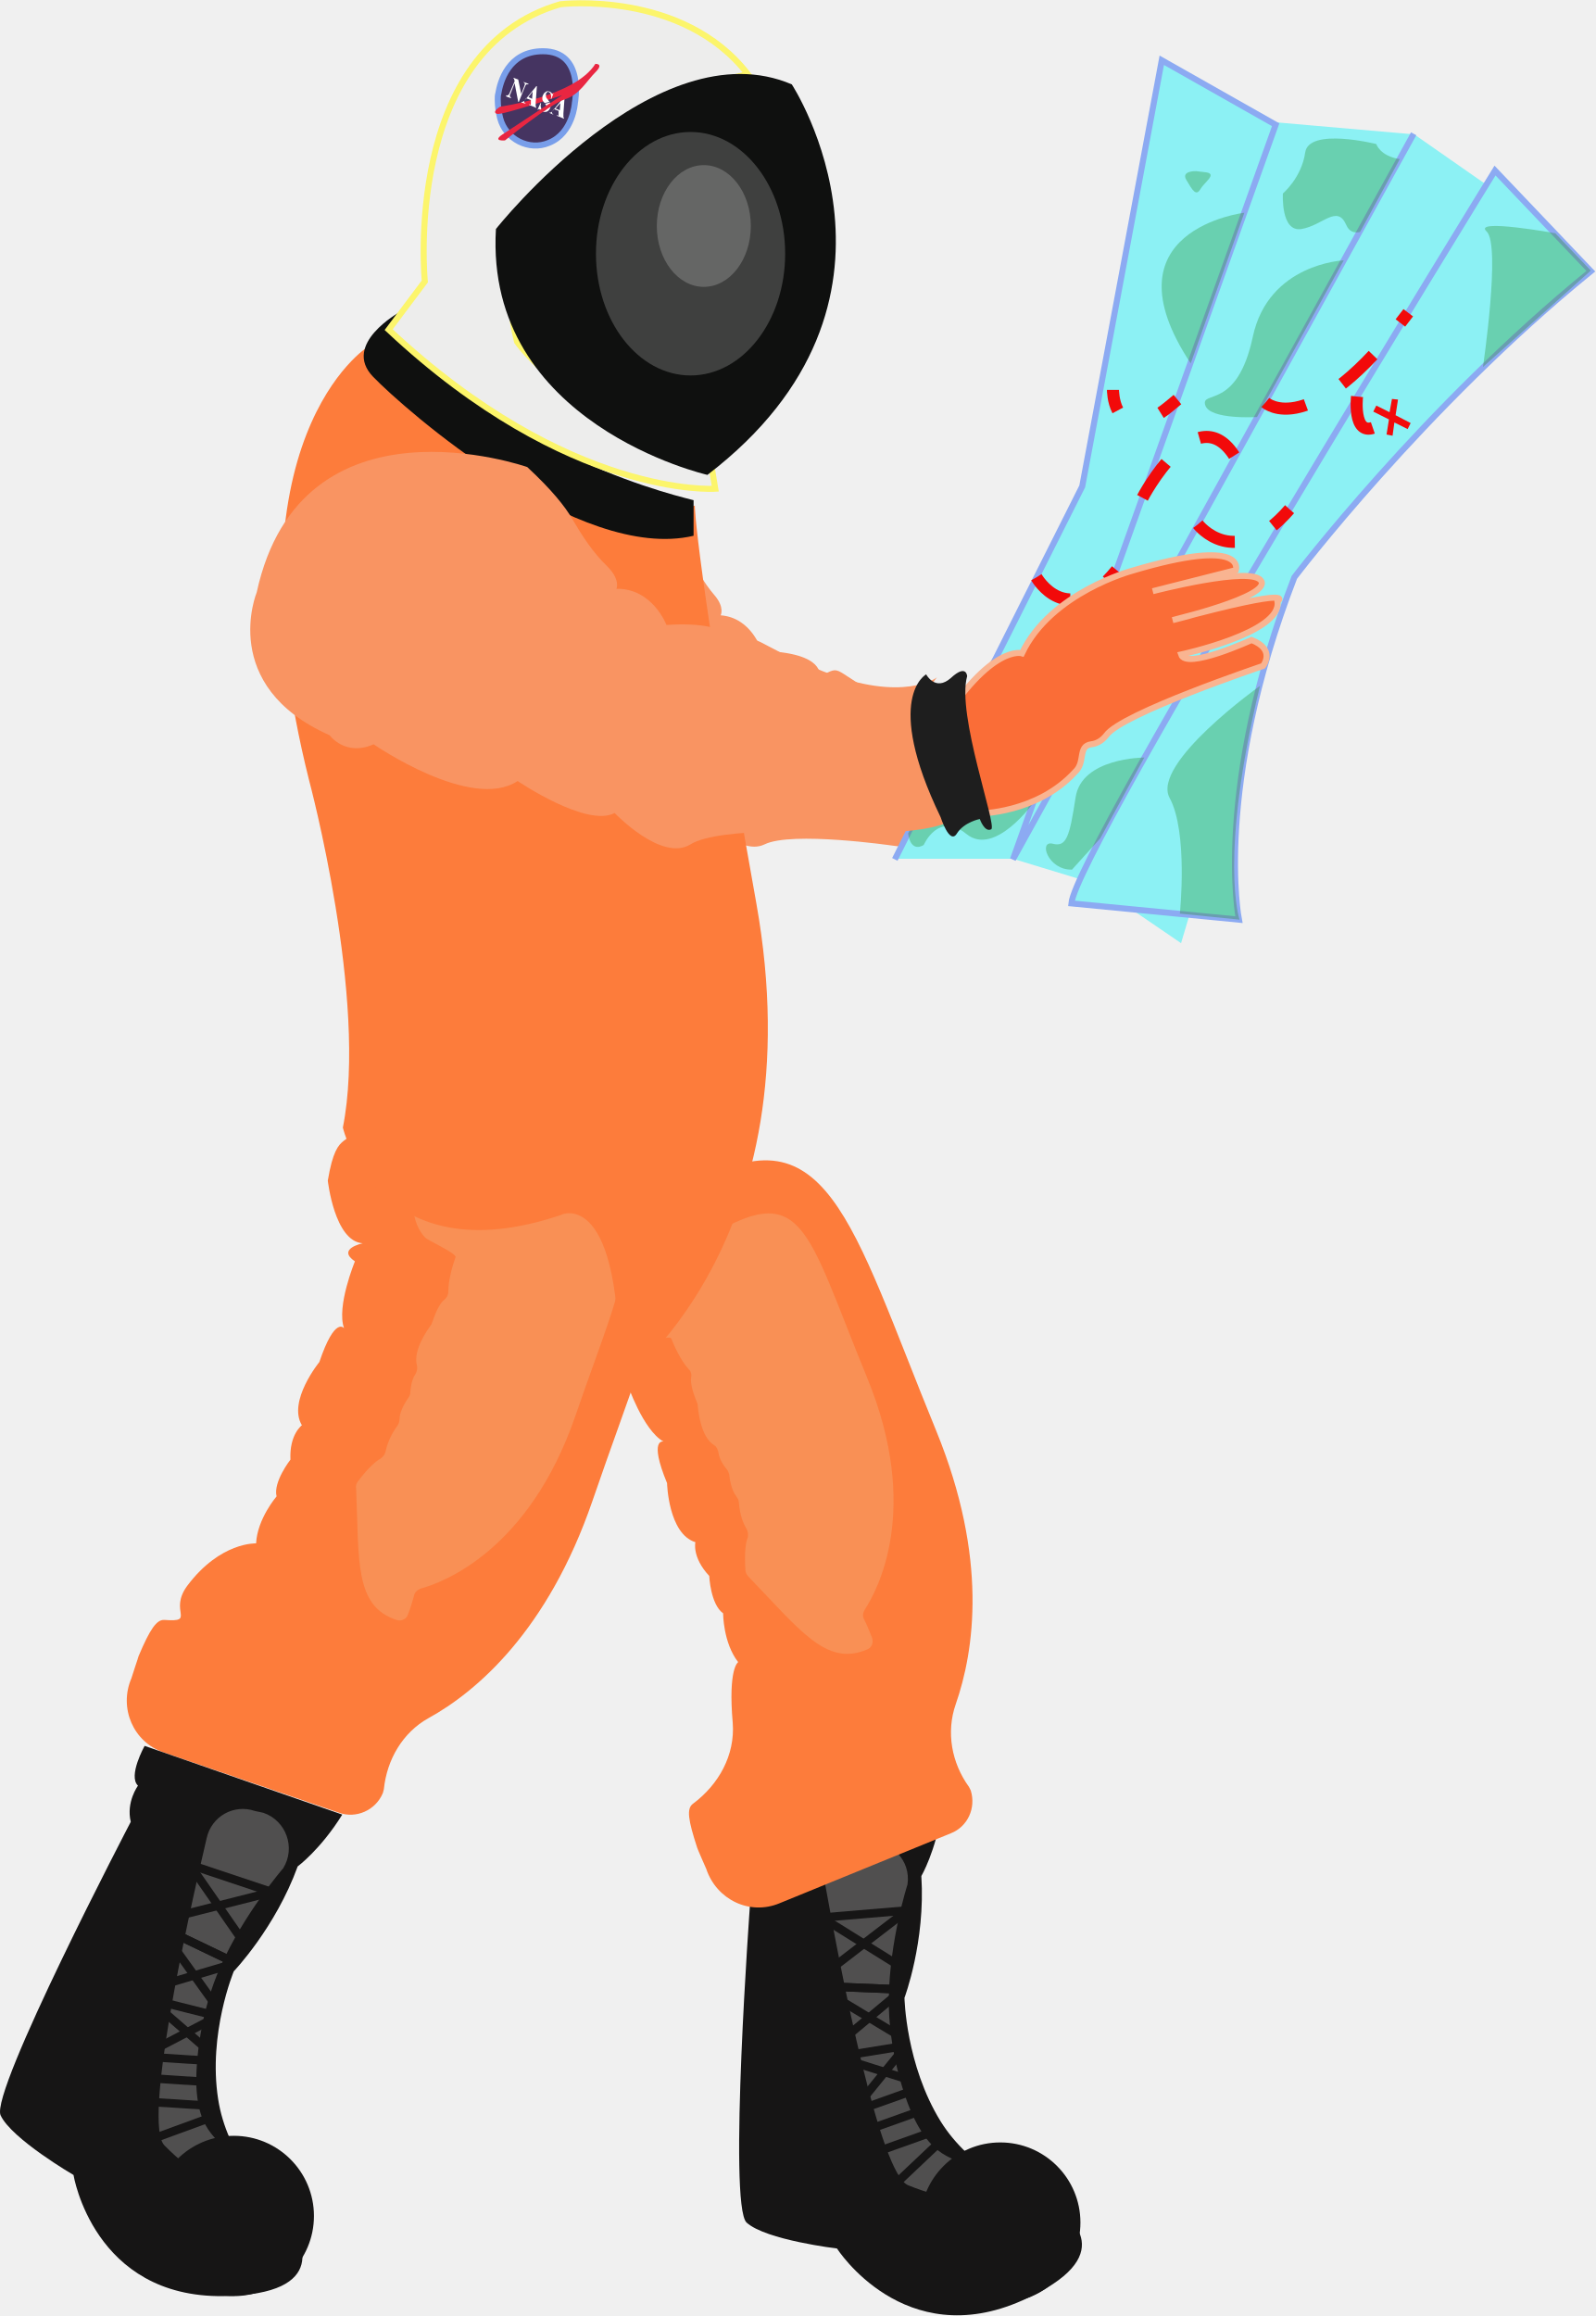
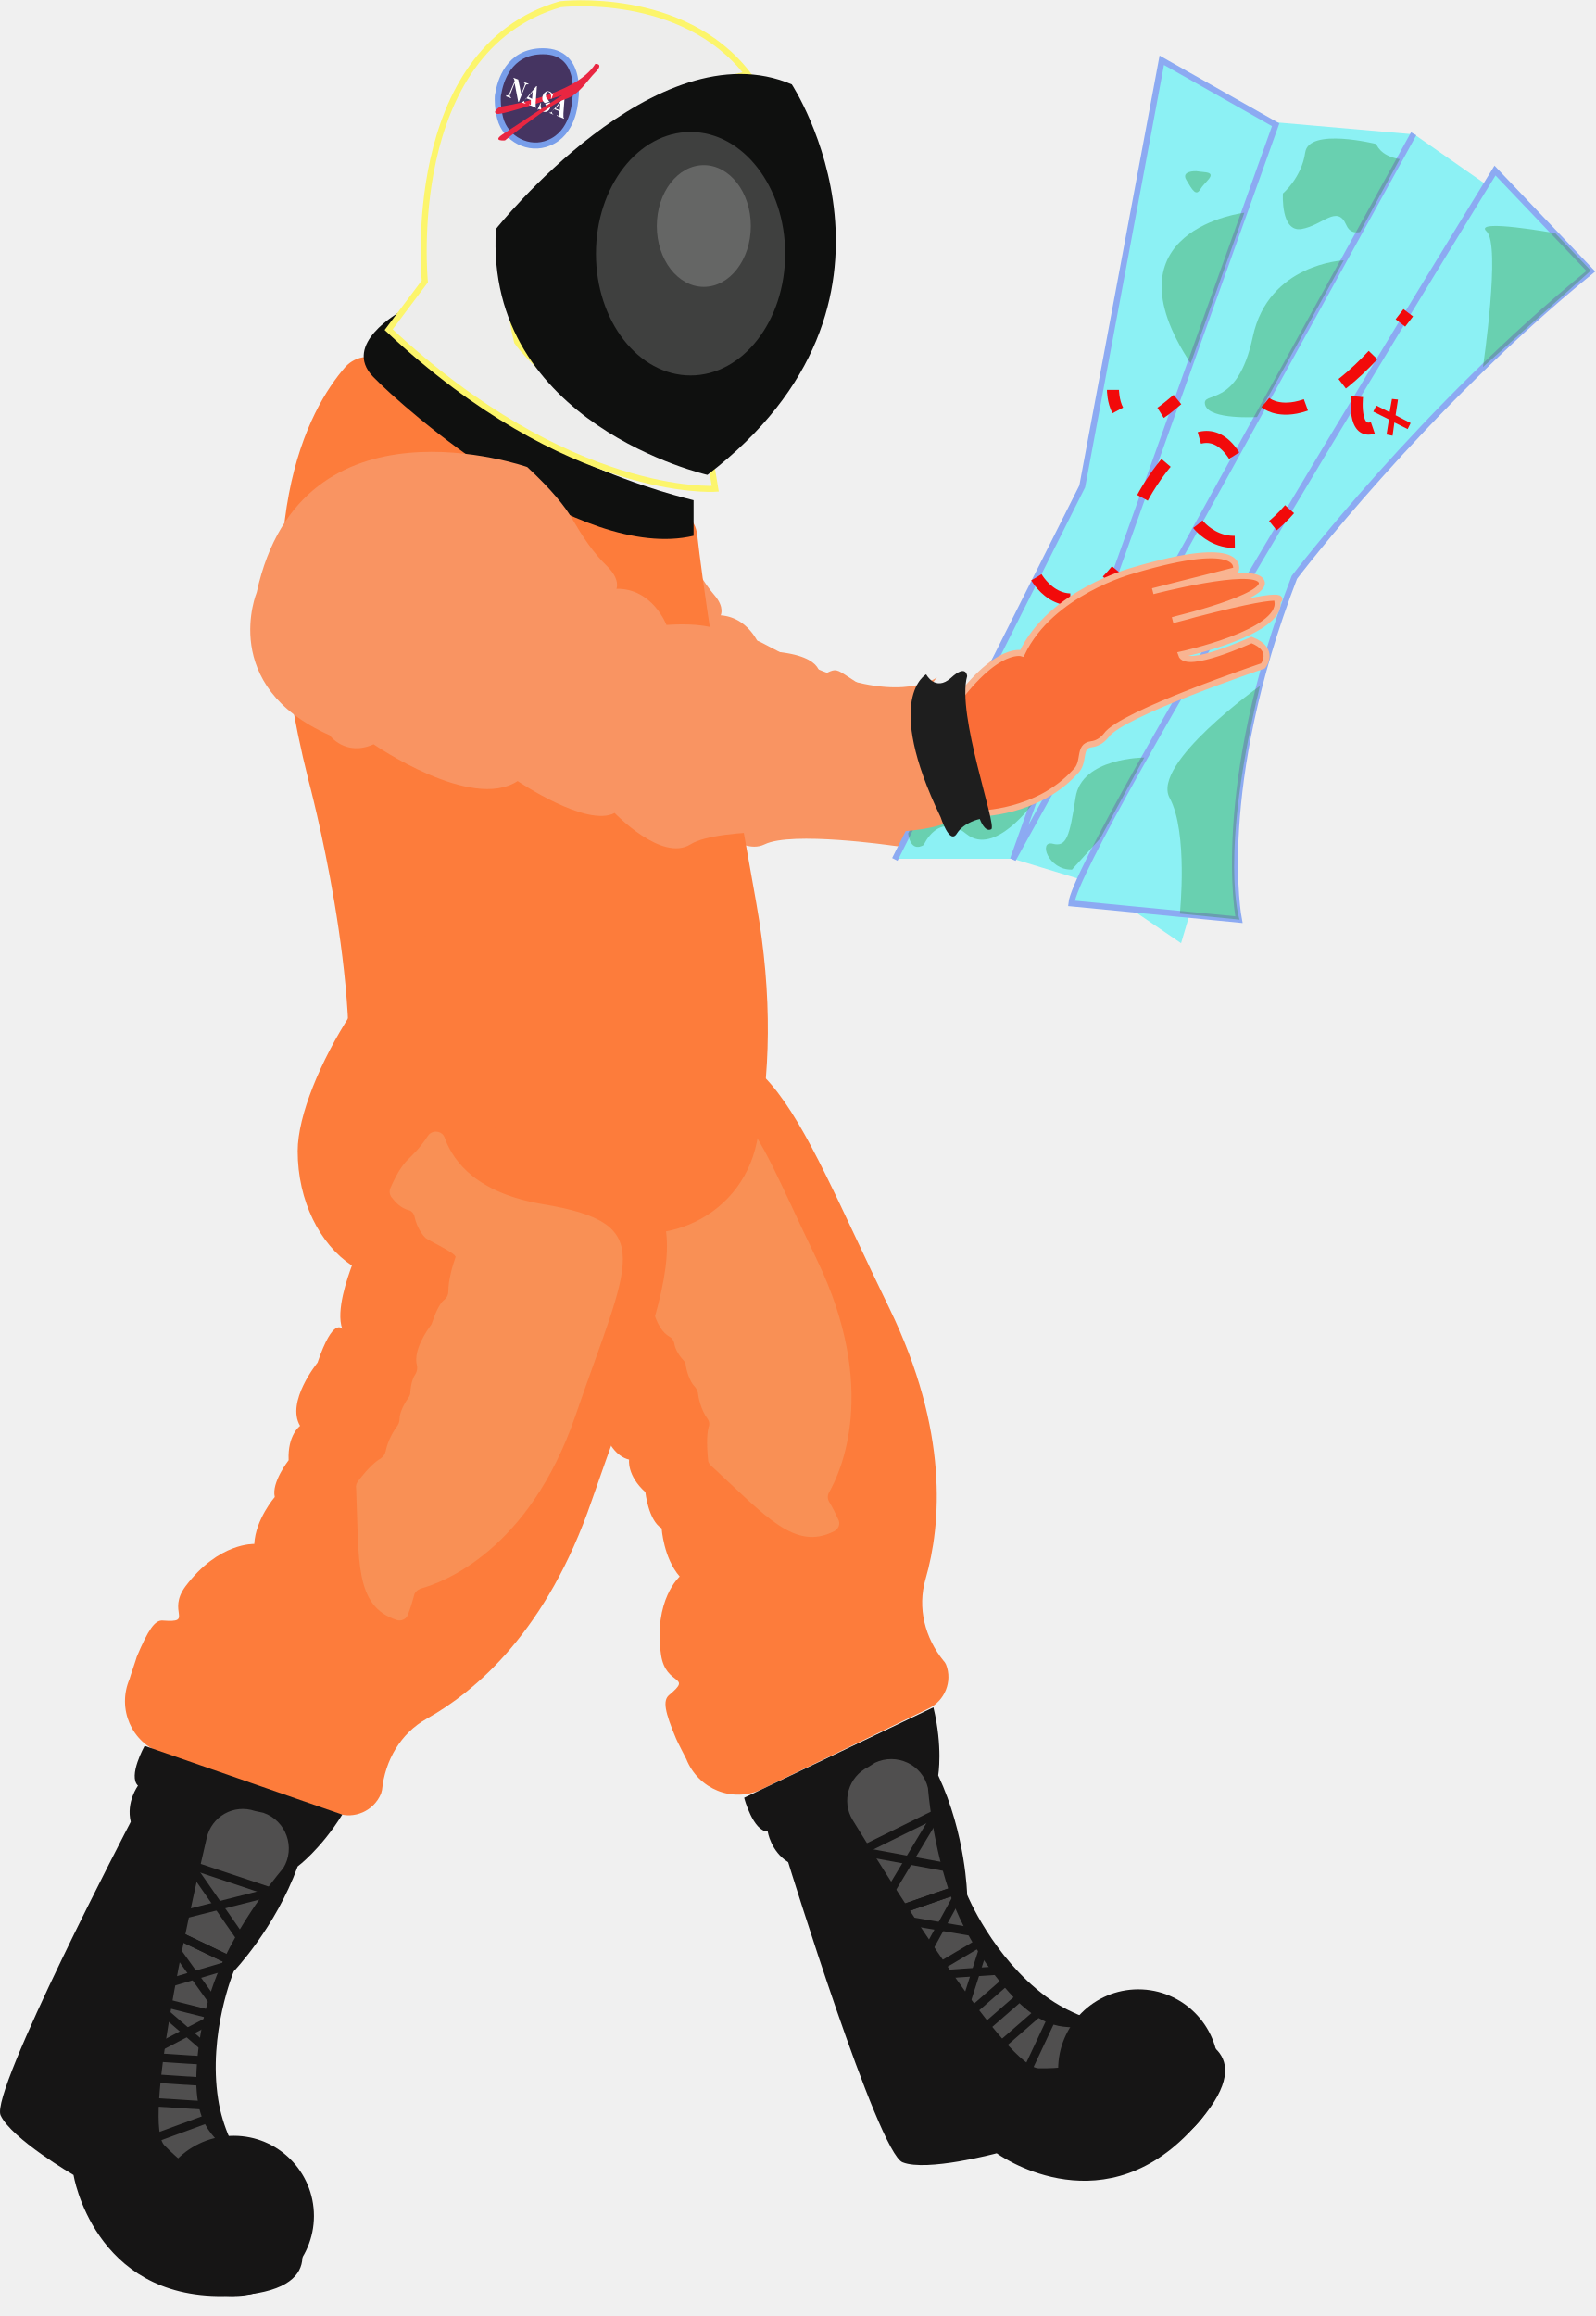
<svg xmlns="http://www.w3.org/2000/svg" version="1.1" id="astronaut" x="0px" y="0px" viewBox="0 0 264.8 384.3" enable-background="new 0 0 264.8 384.3" xml:space="preserve">
+   <g class="-right-arm">
+     <path fill="#FD7C3B" d="M103.9,179.7c-3.9,2.7-7.4,4.5-10.7,5.5c-8.8-8.9-23.7-23.7-29.6-17.9c-6.4,6.4,0.1,34.6,8.4,43   c5.9,5.9,13.5,8.4,19.8,7.1c0.8,1.8,3.4,7.2,6.3,8.5c0,0-2.6-0.4,1,6.9c0,0,0.8,8.3,5.3,9.4c0,0-0.4,2.6,2.7,5.4c0,0,0.5,4.7,2.7,6   c0,0,0.3,4.9,3,8c0,0-4.4,3.9-3.1,13c0.8,5.3,5.4,3.3,1.3,6.7c-1,0.9-0.7,2.7,1.2,7.2c0,0.1,1.7,3.4,1.7,3.4c2,5,7.7,7.3,12.5,5   l27.7-13.4c2.7-1.3,4-4.5,2.9-7.3c-0.1-0.2-0.2-0.4-0.4-0.6c-3.1-3.8-4.4-8.8-3-13.6c2.6-9,3.9-24.5-6-44.9   C131.2,183.4,126.1,164,103.9,179.7z" />
+     <g>
+       <path opacity="0.2" fill="#EAE1BD" d="M138.4,254.1C138.4,254.1,138.5,254.1,138.4,254.1c0.8-0.4,1.1-1.3,0.7-2    c-0.4-0.9-0.9-1.9-1.5-2.9c-0.3-0.5-0.3-1.1,0-1.6c1.9-3.3,8.3-17.1-2-38.5c-11.9-24.6-12.6-32.4-28.7-21    c-8.7,6.2-15.2,5.5-19.3,3.6c-1.2-0.5-2.4,0.5-2.2,1.8c1,5.3-0.5,4.7,1.7,10.5c0.2,0.5,0.7,0.9,1.3,1c1.1,0.2,2.4,0.1,3.5-0.5    c0.5-0.3,1.1-0.2,1.5,0.1c0.9,0.5,2.3,1.2,3.7,1.2c0.6,0,5.5-1.8,5.8-1.3c0.6,1.3,1.8,3.6,3.2,4.9c0.4,0.4,0.6,0.9,0.5,1.4    c-0.1,0.6,0.1,1.8,1.3,4.1c0.1,0.2,0.1,0.3,0.1,0.5c0.1,1,0.8,5.1,3.1,6.4c0.4,0.2,0.7,0.6,0.8,1.1c0.1,0.7,0.5,1.7,1.5,2.8    c0.2,0.2,0.4,0.5,0.4,0.8c0.1,0.8,0.6,2.7,1.5,3.6c0.2,0.2,0.4,0.6,0.5,0.9c0.1,0.9,0.5,2.9,1.6,4.4c0.3,0.4,0.4,0.9,0.2,1.4    c-0.2,0.7-0.4,2.3-0.1,5.4c0,0.4,0.2,0.7,0.5,1C127.1,251.6,131.9,257.4,138.4,254.1z" />
+       <g>
+         <g>
+           <path fill="#161515" d="M127.4,303.9c0,0,0.5,3.3,3.4,5.1c0,0,14.9,48.3,19,49.8c4,1.6,15.6-1.5,15.6-1.5s16.7,12.2,31.8-3.3      c12.5-12.8,2.6-15.9-1.3-16.6c-0.7-0.1-1.4-0.2-2.1-0.2c-2.8,0-12.7-0.4-20.2-5.9c-8.9-6.6-13.1-16.9-13.1-16.9      s-0.2-10-4.8-19.8c0,0,0.8-4.7-0.8-11.3l-31.4,15C123.5,298.4,125,303.9,127.4,303.9z" />
+           <path opacity="0.6" fill="#777676" d="M144.1,293.2c-3.3,1.6-4.5,5.7-2.6,8.8c7.7,12.6,25.8,41.1,30.9,41.2      c6.5,0.1,13.6-1.5,10.1-5.1c-3.5-3.6-6.2,0.8-13.1-5.5c-3.1-2.9-8.5-9.6-11.3-17.1c-3.4-9.1-4.1-18.8-4.1-18.8v0      c-0.9-3.9-5.2-5.9-8.8-4.2L144.1,293.2z" />
+           <circle fill="#161515" cx="188.9" cy="343.4" r="13.3" />
+         </g>
+         <rect x="139.9" y="303.5" transform="matrix(-0.8968 0.4425 -0.4425 -0.8968 416.6285 511.2679)" fill="#161515" width="17.5" height="1.4" />
+         <rect x="142.1" y="307.9" transform="matrix(-0.5155 0.8569 -0.8569 -0.5155 493.0807 338.4526)" fill="#161515" width="17.5" height="1.4" />
+         <rect x="142.1" y="307.9" transform="matrix(-0.9833 -0.1819 0.1819 -0.9833 243.0323 639.5573)" fill="#161515" width="17.5" height="1.4" />
+         <rect x="147.9" y="314.6" transform="matrix(-0.9448 0.3275 -0.3275 -0.9448 402.7467 562.7296)" fill="#161515" width="12.1" height="1.4" />
+         <rect x="147.9" y="314.6" transform="matrix(-0.9448 0.3275 -0.3275 -0.9448 402.7467 562.7296)" fill="#161515" width="12.1" height="1.4" />
+         <rect x="150.1" y="319" transform="matrix(-0.4814 0.8765 -0.8765 -0.4814 511.5382 336.7102)" fill="#161515" width="12.1" height="1.4" />
+         <rect x="150.1" y="319" transform="matrix(-0.9859 -0.1671 0.1671 -0.9859 256.7151 660.955)" fill="#161515" width="12.1" height="1.4" />
+         <rect x="152.6" y="324" transform="matrix(-0.8606 0.5094 -0.5094 -0.8606 460.564 523.3276)" fill="#161515" width="12.1" height="1.4" />
+         <rect x="157.6" y="330.9" transform="matrix(-0.754 0.6569 -0.6569 -0.754 504.8531 474.1807)" fill="#161515" width="12.1" height="1.4" />
+         <rect x="159.7" y="333.8" transform="matrix(-0.754 0.6569 -0.6569 -0.754 510.5387 477.7191)" fill="#161515" width="12.1" height="1.4" />
+         <rect x="163.2" y="336" transform="matrix(-0.754 0.6569 -0.6569 -0.754 518.0225 479.3428)" fill="#161515" width="12.1" height="1.4" />
+         <rect x="166.6" y="338.2" transform="matrix(-0.4252 0.9051 -0.9051 -0.4252 552.8409 326.6925)" fill="#161515" width="12.1" height="1.4" />
+         <rect x="155.4" y="328.1" transform="matrix(-0.3033 0.9529 -0.9529 -0.3033 523.7236 274.6706)" fill="#161515" width="12.1" height="1.4" />
+         <rect x="155.4" y="326.5" transform="matrix(-0.9977 6.802752e-02 -6.802752e-02 -0.9977 344.7972 642.7221)" fill="#161515" width="12.1" height="1.4" />
+       </g>
+     </g>
+   </g>
  <path fill="#FA6D37" stroke="#F9B491" stroke-miterlimit="10" d="M172.2,141.2c0,0,3-0.7,1.9-6.3c-1.1-5.6-4.1-5.5-4.1-5.5  s6.1,2.5,7.8-1.6c1.7-4.1,22.9-16.9,22.9-16.9s1.5-3.1-2.8-3.8c0,0-9.6,7.2-10.9,4.9c0,0,15.6-7.1,13.7-12.1c0,0,3.4-3.5-16.3,6.8  c0,0,15-7.3,13-9.6c-2.1-2.2-17.2,5.5-17.2,5.5l12.7-6.4c0,0,0.6-5.9-16.7,3.9c0,0-12.4,6.5-14.9,17.4c0,0-5.3-0.5-10.8,15  L172.2,141.2z" />
-   <g>
+   <g class="-left-leg">
    <path fill="#F99462" d="M108.2,83.3c0,0-40.3-16.4-49.4,12.7c0,0,1.8,14.9,17.3,23.5c0,0,2,3.4,6.2,1.9c0,0,13.3,11,20.4,7.2   c0,0,9.4,7.8,13.6,5.9c0,0,6.1,7.8,10.6,5.6s21.1,0.2,21.1,0.2s13,1.8,17.1-0.2c0,0-5.1-16.5-0.2-20.9c0,0-5.2,3.3-16.4-2.4   c-11.2-5.7-8.3-6.7-12.5-4.5c0,0,1.2-4-9.6-4.3c0,0-1.6-5.5-6.8-5.9c0,0,0.7-1.3-1-3.3c-1.9-2.2-3.3-4.8-4.5-7.4   C113.2,89.5,111.5,86.9,108.2,83.3z" />
    <path fill="#1E1E1E" d="M163.5,139.5c0,0,1,4.2,2.2,2.6c1.2-1.6,3.5-1.8,3.5-1.8s0.5,2,1.5,1.6c1-0.4-3.5-17.1-1.4-22.5   c0,0,0-1.8-2.4,0c-2.4,1.8-3.5-0.9-3.5-0.9S156.7,121.4,163.5,139.5z" />
  </g>
-   <g>
-     <g>
-       <g>
-         <path fill="#161515" d="M123.2,309.5c0,0-0.8,3.3,1.3,6c0,0-3.7,50.4-0.6,53.3c3.2,2.9,15,4.3,15,4.3s11.1,17.4,30.8,8.6     c16.3-7.3,8.2-13.8,4.9-15.9c-0.6-0.4-1.3-0.7-1.9-0.9c-2.6-1-11.7-5-16.6-12.9c-5.8-9.4-6-20.5-6-20.5s3.5-9.3,2.8-20.2     c0,0,2.4-4.1,3.4-10.8l-34.7,2.5C121.6,303,121,308.7,123.2,309.5z" />
-         <path opacity="0.6" fill="#777676" d="M142.6,305.7c-3.7,0.3-6.3,3.7-5.6,7.3c2.6,14.5,9,47.7,13.7,49.6c6.1,2.5,13.2,3.6,11.3-1     c-2-4.6-6-1.5-10.2-9.9c-1.9-3.8-4.4-12-4.3-20c0.1-9.7,3.1-19,3.1-19v0c0.6-4-2.7-7.4-6.7-7.1L142.6,305.7z" />
-         <circle fill="#161515" cx="166" cy="368.8" r="13.3" />
-       </g>
-       <rect x="134.1" y="316.9" transform="matrix(-0.9965 8.385994e-02 -8.385994e-02 -0.9965 311.9417 622.1451)" fill="#161515" width="17.5" height="1.4" />
-       <rect x="134.6" y="321.8" transform="matrix(-0.7931 0.609 -0.609 -0.7931 453.4099 491.0307)" fill="#161515" width="17.5" height="1.4" />
-       <rect x="134.6" y="321.8" transform="matrix(-0.8487 -0.529 0.529 -0.8487 94.3463 672.0255)" fill="#161515" width="17.5" height="1.4" />
-       <rect x="137.7" y="329.1" transform="matrix(-0.9992 -4.072294e-02 4.072294e-02 -0.9992 274.0646 665.2783)" fill="#161515" width="12.1" height="1.4" />
-       <rect x="137.7" y="329.1" transform="matrix(-0.9992 -4.072294e-02 4.072294e-02 -0.9992 274.0646 665.2783)" fill="#161515" width="12.1" height="1.4" />
-       <rect x="138.2" y="334" transform="matrix(-0.7686 0.6397 -0.6397 -0.7686 469.2011 499.7744)" fill="#161515" width="12.1" height="1.4" />
-       <rect x="138.2" y="334" transform="matrix(-0.8565 -0.5161 0.5161 -0.8565 94.9918 695.8846)" fill="#161515" width="12.1" height="1.4" />
-       <rect x="138.6" y="339.6" transform="matrix(-0.9872 0.1594 -0.1594 -0.9872 341.7674 653.2502)" fill="#161515" width="12.1" height="1.4" />
-       <rect x="140.7" y="347.9" transform="matrix(-0.942 0.3357 -0.3357 -0.942 402.0874 627.6889)" fill="#161515" width="12.1" height="1.4" />
-       <rect x="141.7" y="351.3" transform="matrix(-0.942 0.3357 -0.3357 -0.942 405.1685 634.0262)" fill="#161515" width="12.1" height="1.4" />
-       <rect x="144.1" y="354.6" transform="matrix(-0.942 0.3357 -0.3357 -0.942 410.9239 639.666)" fill="#161515" width="12.1" height="1.4" />
-       <rect x="146.5" y="358" transform="matrix(-0.7267 0.6869 -0.6869 -0.7267 509.8142 514.5251)" fill="#161515" width="12.1" height="1.4" />
-       <rect x="139.7" y="344.5" transform="matrix(-0.6308 0.776 -0.776 -0.6308 505.6047 449.7329)" fill="#161515" width="12.1" height="1.4" />
-       <rect x="140.3" y="343" transform="matrix(-0.9535 -0.3016 0.3016 -0.9535 182.3049 715.5524)" fill="#161515" width="12.1" height="1.4" />
-     </g>
-     <path fill="#FD7C3B" d="M155.4,237.5c-14.3-34.9-18.2-54.5-41.3-40.3c-23.1,14.2-33.6-2.8-33.6-2.8s0.8,13.7,3.8,19.9   c2.9,6.3-2,3.8,3.1,12.1c0,0,5.6,3.2,9.3,0.4c0,0,3.7,3.4,7.4,2.8c0,0,2.6,7.7,6,9.6c0,0-2.5-0.6,0.6,6.9c0,0,0.2,8.4,4.7,9.8   c0,0-0.6,2.5,2.3,5.6c0,0,0.2,4.7,2.3,6.2c0,0,0,4.9,2.5,8.1c0,0-1.7,1-0.9,10.1c0.4,5.3-2.3,10.2-6.6,13.4   c-1.1,0.8-0.8,2.7,0.7,7.3c0,0.1,1.5,3.5,1.5,3.5c1.7,5.1,7.2,7.8,12.2,5.7l28.4-11.6c2.8-1.1,4.2-4.2,3.3-7.1   c-0.1-0.2-0.2-0.4-0.3-0.6c-2.9-4-3.8-9.1-2.2-13.7C161.7,273.9,164,258.6,155.4,237.5z" />
-   </g>
-   <path opacity="0.2" fill="#EAE1BD" d="M143.9,273.7C143.9,273.7,143.9,273.7,143.9,273.7c0.8-0.3,1.1-1.2,0.8-2c-0.4-1-0.8-2-1.3-3  c-0.3-0.5-0.2-1.1,0.1-1.6c2.1-3.2,9.4-16.6,0.4-38.5c-10.4-25.3-10.5-33.2-27.3-22.8c-9.1,5.6-15.5,4.5-19.5,2.4  c-1.1-0.6-2.5,0.3-2.3,1.6c0.7,5.4-0.8,4.7,1,10.6c0.2,0.6,0.6,1,1.2,1.1c1.1,0.2,2.4,0.3,3.5-0.2c0.5-0.2,1.1-0.1,1.5,0.2  c0.8,0.6,2.2,1.4,3.6,1.5c0.6,0,5.6-1.5,5.8-0.9c0.5,1.3,1.6,3.7,2.9,5.1c0.4,0.4,0.5,0.9,0.4,1.4c-0.1,0.6,0,1.8,1,4.2  c0.1,0.2,0.1,0.3,0.1,0.5c0.1,1,0.5,5.1,2.7,6.5c0.4,0.2,0.6,0.7,0.7,1.1c0.1,0.7,0.4,1.7,1.4,2.9c0.2,0.2,0.3,0.5,0.4,0.8  c0.1,0.9,0.4,2.7,1.2,3.7c0.2,0.3,0.4,0.6,0.4,0.9c0.1,1,0.3,2.9,1.3,4.5c0.2,0.4,0.3,0.9,0.2,1.4c-0.3,0.7-0.6,2.2-0.4,5.4  c0,0.4,0.2,0.7,0.4,1C132.8,270.5,137.1,276.6,143.9,273.7z" />
-   <g>
-     <path fill="#FD7C3B" d="M98.3,249.1c12.2-35.6,22.2-53-4.6-57.5c-26.8-4.5-23.4-24.3-23.4-24.3s-8.4,10.8-10.3,17.5   c-1.9,6.7-4,1.5-5.6,11.1c0,0,1.1,10.1,5.8,10.4c0,0-4.4,0.9-1.3,3c0,0-3.1,7.5-1.8,11.1c0,0-1.5-2.1-4.1,5.6c0,0-5.3,6.5-2.9,10.5   c0,0-2.1,1.5-1.9,5.7c0,0-2.9,3.7-2.3,6.1c0,0-3.2,3.7-3.4,7.8c0,0-5.9-0.3-11.4,7c-3.2,4.3,1.5,6.1-3.8,5.7   c-1.3-0.1-2.4,1.5-4.3,6c0,0.1-1.2,3.6-1.2,3.7c-2.1,4.9,0.3,10.6,5.4,12.3l29.1,10c2.8,1,6-0.4,7.2-3.2c0.1-0.2,0.1-0.4,0.2-0.7   c0.5-4.9,3.1-9.4,7.4-11.8C79.1,280.7,90.9,270.6,98.3,249.1z" />
-     <path opacity="0.2" fill="#EAE1BD" d="M65.8,268.8C65.8,268.8,65.8,268.8,65.8,268.8c0.8,0.3,1.7-0.2,1.9-0.9c0.4-1,0.7-2,1-3.1   c0.1-0.6,0.6-1,1.1-1.2c3.7-1,18-6.3,25.7-28.7c8.9-25.9,13.9-31.9-5.5-35.1c-10.6-1.8-14.7-6.8-16.2-11c-0.4-1.2-2.1-1.4-2.8-0.3   c-3,4.5-3.7,3-6.2,8.6c-0.2,0.5-0.2,1.1,0.2,1.6c0.7,0.9,1.6,1.8,2.8,2.1c0.5,0.1,0.9,0.6,1,1.1c0.2,1,0.8,2.5,1.8,3.5   c0.4,0.4,5.2,2.6,5,3.2c-0.5,1.4-1.2,3.8-1.2,5.7c0,0.5-0.2,1-0.7,1.4c-0.5,0.4-1.2,1.4-2,3.8c-0.1,0.2-0.1,0.3-0.2,0.4   c-0.6,0.8-3,4.2-2.3,6.7c0.1,0.4,0,0.9-0.2,1.3c-0.4,0.6-0.8,1.5-0.9,3.1c0,0.3-0.1,0.6-0.3,0.9c-0.5,0.7-1.5,2.3-1.5,3.6   c0,0.3-0.1,0.7-0.3,1c-0.6,0.8-1.6,2.4-2,4.3c-0.1,0.5-0.4,0.9-0.8,1.2c-0.7,0.4-1.9,1.3-3.8,3.8c-0.2,0.3-0.4,0.7-0.3,1.1   C59.6,259,58.8,266.5,65.8,268.8z" />
-     <g>
-       <g>
-         <path fill="#161515" d="M22.9,296.3c0,0-2,2.7-1.2,6c0,0-23.4,44.8-21.6,48.7c1.8,3.9,12.1,9.9,12.1,9.9s3.3,20.4,24.9,20.1     c17.9-0.3,13-9.5,10.7-12.7c-0.4-0.6-0.9-1.1-1.4-1.6c-2-2-8.8-9.2-10.2-18.4c-1.7-10.9,2.6-21.2,2.6-21.2s6.9-7.2,10.6-17.4     c0,0,3.8-2.8,7.4-8.6L24,289.7C24,289.7,21.2,294.7,22.9,296.3z" />
-         <path opacity="0.6" fill="#777676" d="M42.3,300.5c-3.5-1.2-7.2,0.9-8,4.5c-3.4,14.4-10.6,47.4-7,51c4.6,4.7,10.7,8.6,10.7,3.5     c0-5-4.9-3.8-5.4-13.1c-0.2-4.2,0.7-12.8,4-20.1c3.9-8.8,10.4-16.3,10.4-16.3h0c2.1-3.4,0.5-7.9-3.3-9.2L42.3,300.5z" />
-         <circle fill="#161515" cx="38.8" cy="367.7" r="13.3" />
-       </g>
-       <rect x="29" y="310.9" transform="matrix(-0.9484 -0.3171 0.3171 -0.9484 -25.1576 619.0255)" fill="#161515" width="17.5" height="1.4" />
-       <rect x="27.5" y="315.5" transform="matrix(-0.9694 0.2457 -0.2457 -0.9694 149.0513 613.8359)" fill="#161515" width="17.5" height="1.4" />
-       <rect x="27.5" y="315.5" transform="matrix(-0.5702 -0.8215 0.8215 -0.5702 -202.8612 526.3033)" fill="#161515" width="17.5" height="1.4" />
-       <rect x="27.7" y="322.4" transform="matrix(-0.9016 -0.4326 0.4326 -0.9016 -75.5351 629.1058)" fill="#161515" width="12.1" height="1.4" />
-       <rect x="27.7" y="322.4" transform="matrix(-0.9016 -0.4326 0.4326 -0.9016 -75.5351 629.1058)" fill="#161515" width="12.1" height="1.4" />
-       <rect x="26.2" y="327.1" transform="matrix(-0.959 0.2835 -0.2835 -0.959 156.0824 633.009)" fill="#161515" width="12.1" height="1.4" />
-       <rect x="26.2" y="327.1" transform="matrix(-0.5826 -0.8128 0.8128 -0.5826 -215.4191 544.9638)" fill="#161515" width="12.1" height="1.4" />
-       <rect x="24.4" y="332.4" transform="matrix(-0.9698 -0.2441 0.2441 -0.9698 -21.3243 663.5973)" fill="#161515" width="12.1" height="1.4" />
-       <rect x="23.1" y="340.8" transform="matrix(-0.9979 -6.424901e-02 6.424901e-02 -0.9979 36.2269 684.2549)" fill="#161515" width="12.1" height="1.4" />
-       <rect x="22.6" y="344.4" transform="matrix(-0.9979 -6.424901e-02 6.424901e-02 -0.9979 35.1064 691.3138)" fill="#161515" width="12.1" height="1.4" />
-       <rect x="23.5" y="348.4" transform="matrix(-0.9979 -6.424901e-02 6.424901e-02 -0.9979 36.6148 699.3468)" fill="#161515" width="12.1" height="1.4" />
-       <rect x="24.4" y="352.4" transform="matrix(-0.9392 0.3435 -0.3435 -0.9392 180.2877 674.2215)" fill="#161515" width="12.1" height="1.4" />
-       <rect x="23.5" y="337.3" transform="matrix(-0.8862 0.4632 -0.4632 -0.8862 212.3363 623.8468)" fill="#161515" width="12.1" height="1.4" />
-       <rect x="24.6" y="336.2" transform="matrix(-0.7564 -0.6541 0.6541 -0.7564 -166.4739 611.7879)" fill="#161515" width="12.1" height="1.4" />
-     </g>
-   </g>
-   <g>
+   <g class="-right-leg">
    <g>
      <path fill="#8CF1F4" d="M210.6,107.6c1.1-3.8,2.5-7.8,4.3-11.8c17.7-25,49.2-50.8,49.2-50.8l-15.9-16.6l-1.6,2.2l-11.9-8.3l0,0    l0,0l0,0l0,0l-22.9-2c0,0,0,0.2,0,0.5L192.8,10l-13.3,70.7l-31,61.8l19.6,0l11.5,3.5l-1.7,3.9l9.9,1l8.2,5.6l1.4-4.7l8.3,0.8    C205.7,152.6,202.1,137.7,210.6,107.6z" />
      <path fill="none" stroke="#8CAAF2" stroke-miterlimit="10" d="M248.1,28.3c0,0-69.5,112.7-70.3,121.6l27.8,2.7    c0,0-4.3-21.8,9.2-56.8c0,0,21.4-28.2,49.2-50.8L248.1,28.3z" />
      <polyline fill="none" stroke="#8CAAF2" stroke-miterlimit="10" points="148.5,142.6 179.6,80.7 192.8,10 211.7,20.7 168.1,142.6     234.6,22.2   " />
    </g>
    <g>
      <g>
        <path fill="none" stroke="#F20A0A" stroke-width="2" stroke-miterlimit="10" d="M184.7,64.7c0,0,0,1.9,0.8,3.4" />
        <path fill="none" stroke="#F20A0A" stroke-width="2" stroke-miterlimit="10" d="M192.6,68.5c0.8-0.5,1.7-1.3,2.8-2.2" />
      </g>
    </g>
    <path fill="none" stroke="#F20A0A" stroke-width="2" stroke-miterlimit="10" stroke-dasharray="7" d="M189.6,82.6   c0,0,9-17.2,15.4-6.7" />
    <path fill="none" stroke="#F20A0A" stroke-width="2" stroke-miterlimit="10" stroke-dasharray="7" d="M210,66.8   c0,0,7.4,6.8,23.7-14.9" />
    <path fill="none" stroke="#F20A0A" stroke-width="2" stroke-miterlimit="10" stroke-dasharray="7" d="M225.2,65.8   c0,0-0.9,8,4.1,4.4" />
    <polygon fill="#F20A0A" points="234.1,70.2 231.6,68.9 232,66.3 231,66.2 230.6,68.4 228.4,67.3 227.9,68.3 230.5,69.6 230.1,72.1    231.1,72.3 231.4,70.1 233.6,71.2  " />
    <path fill="none" stroke="#F20A0A" stroke-width="2" stroke-miterlimit="10" stroke-dasharray="7" d="M172,95.8c0,0,5.1,9,13.3-1.2   " />
    <path fill="none" stroke="#F20A0A" stroke-width="2" stroke-miterlimit="10" stroke-dasharray="7" d="M198.8,87c0,0,6.1,8,15.2-2.5   " />
    <path opacity="0.3" fill="#198410" d="M206.5,35.3c0,0-23.6,2.8-8.9,25L206.5,35.3z" />
    <path opacity="0.3" fill="#198410" d="M164.4,110.9c0,0,8.8,6.9,14.3,2.1l-7.2,20.2c0,0-6.4,9-11.1,5.2c-4.7-3.8-7.1,1.8-7.1,1.8   s-2.1,1.5-2.6-1.9L164.4,110.9z" />
    <path opacity="0.3" fill="#198410" d="M181.2,106c0,0,7.1,0.1,10.5-6.2l-11.8,21.4l-5.8,4.7L181.2,106z" />
    <path opacity="0.3" fill="#198410" d="M189.9,125.7c0,0-10.4,0-11.4,6.6c-1,6.5-1.5,8.3-3.8,7.7c-2.4-0.6-0.8,4.4,3.2,4.3l4.7-5.2   L189.9,125.7z" />
    <path opacity="0.3" fill="#198410" d="M194.5,94.8c0,0,7.9-3.1,7.6,0.2c-0.3,3.3-14.1,11.6-14.1,11.6L194.5,94.8z" />
    <path opacity="0.3" fill="#198410" d="M223,43.2c0,0-12.5,0.5-15.1,12.7c-2.6,12.2-8.6,8.8-7.9,11.3c0.7,2.5,8.6,2,8.6,2L223,43.2z   " />
    <path opacity="0.3" fill="#198410" d="M228.4,23.9c0,0-11.2-2.8-11.8,1.4s-3.7,6.8-3.7,6.8s-0.4,6.5,3.1,5.9s5.9-4.1,7.4-0.7   c0.5,1.2,1.4,1.4,2.3,1.2l6.6-12.1C229,25.9,228.4,23.9,228.4,23.9z" />
    <path opacity="0.3" fill="#198410" d="M209.1,113.8c0,0-18.1,12.9-15,18.6c3.1,5.7,1.7,19.2,1.7,19.2l9.9,1   C205.7,152.6,202.2,142.2,209.1,113.8z" />
    <path opacity="0.3" fill="#198410" d="M246.1,60.9c0,0,3-20.3,0.6-22.5s11.4,0.3,11.4,0.3l5.9,6.2L246.1,60.9z" />
    <path opacity="0.3" fill="#198410" d="M198.5,28.4c0,0-2.6-0.1-1.6,1.5c1,1.7,1.6,2.7,2.3,1.5s2.8-2.5,1-2.8" />
  </g>
-   <g>
-     <path fill="#FD7C3B" d="M102.7,229.7c0,0,32.9-23.4,22.8-79.9s-10.2-65.9-10.2-65.9s-17.7,6-54.2-26.4c0,0-24.1,15-9.8,72   c0,0,9.8,36.5,5.6,57.6c0,0,5.7,24.8,36.2,14.5C93.1,201.5,103.4,196.8,102.7,229.7z" />
+   <g class="-map">
+     <path fill="#FD7C3B" d="M96.5,201.9c11.7,6.7,26.4,0.8,29.1-12.4c2.2-10.8,2.7-24-0.1-39.7c-6.7-37.2-9-54-9.8-61.1   c-0.3-2.5-2.3-4.3-4.8-4.4c-7-0.1-22.4-3.4-46.6-23.9c-2.1-1.8-5.2-1.5-7,0.5c-6.1,7-16.8,26.2-6.1,68.6c0,0,9.5,35.2,5.9,56.4   c-0.1,0.8-0.1,1.7,0.2,2.5c1.7,5,9.6,22,35.8,13.2C93.1,201.5,94.7,200.8,96.5,201.9z" />
    <path fill="#0F100F" d="M66.3,51.8c0,0-9.6,5.3-4.4,10.7s34.2,30.9,53.2,26.4v-5.9C115.1,82.9,80.8,75.7,66.3,51.8z" />
    <g>
      <g>
        <path fill="#EDEDEC" stroke="#FCF56B" stroke-miterlimit="10" d="M70.5,46.7c0,0-3.8-38.4,22.5-46c0,0,20.3-2.4,31.1,11.6     c0,0-47,9.6-38.3,44.4c0,0,9.1,13.2,31.9,18.4l1,6c0,0-24.2,1.7-54.2-26.4L70.5,46.7z" />
        <path fill="#0F100F" d="M82.3,38c0,0,26.6-33.6,49.1-24c0,0,23.6,36-14,64.8C117.4,78.8,80.4,70.4,82.3,38z" />
      </g>
      <ellipse opacity="0.2" fill="#FFFFFF" cx="114.6" cy="42.1" rx="15.7" ry="20.2" />
      <ellipse opacity="0.2" fill="#FFFFFF" cx="116.8" cy="37.5" rx="7.8" ry="10.1" />
      <g>
        <path fill="#453461" stroke="#789EEA" stroke-miterlimit="10" d="M82.6,16.5c0-0.3,0-0.7,0.1-1c0.3-1.8,1.6-7,7.4-7     c7,0,5.3,8.6,5.3,8.6s-0.3,5-4.3,6.6c-3.3,1.4-7.2-0.6-8.1-4.1C82.8,18.8,82.6,17.7,82.6,16.5z" />
        <path fill="#FFFFFF" d="M84,15.8c0.1,0,0.2,0.1,0.3,0s0.1-0.1,0.2-0.2l0.9-2.1c0-0.2-0.1-0.3-0.1-0.4c0,0,0-0.1-0.1-0.1l0-0.1     l0.8,0.3l0.5,2.4l0,0l0.5-1.3c0.1-0.2,0.1-0.3,0.1-0.4c0-0.1-0.1-0.2-0.2-0.2l0-0.1l0.8,0.3l0,0.1c-0.1,0-0.2,0-0.3,0     c-0.1,0-0.1,0.1-0.2,0.2l-1.1,2.7l-0.1,0l-0.6-3.1l0,0l-0.7,1.8c-0.1,0.1-0.1,0.2-0.1,0.3c0,0.1,0.1,0.2,0.2,0.3l0,0.1l-0.8-0.3     L84,15.8z" />
        <path fill="#FFFFFF" d="M90.5,17.3c0.1,0.1,0.2,0.3,0.2,0.3c0,0.1,0,0.2,0,0.4c0,0.1-0.1,0.2-0.2,0.3c-0.1,0.1-0.2,0.1-0.4,0     c-0.2-0.1-0.3-0.2-0.3-0.4c-0.1-0.2-0.1-0.5,0-0.8l-0.1,0l-0.5,1.1l0.1,0c0,0,0.1-0.1,0.1-0.1c0,0,0.1,0,0.1,0c0,0,0,0,0,0     c0,0,0,0,0,0l0.1,0.1c0.1,0.1,0.1,0.1,0.2,0.2c0.1,0,0.1,0.1,0.2,0.1c0.3,0.1,0.6,0.1,0.8,0c0.2-0.1,0.4-0.3,0.5-0.6     c0.1-0.2,0.1-0.5,0.1-0.7c0-0.1-0.1-0.1-0.1-0.2l-0.8,0.2L90.5,17.3z" />
        <path fill="#FFFFFF" d="M91.2,18.7c0.1,0,0.2,0,0.3-0.1c0.1,0,0.2-0.2,0.3-0.3l1.8-2.2l0.1,0l-0.2,2.7c0,0.3,0,0.5,0,0.6     c0,0.1,0.1,0.2,0.1,0.2l0,0.1l-1.2-0.5l0-0.1c0.1,0,0.2,0.1,0.2,0.1c0,0,0.1,0,0.1-0.1c0,0,0-0.1,0-0.2c0,0,0-0.1,0-0.2l0-0.3     l-0.8-0.3c-0.1,0.2-0.2,0.3-0.2,0.3c-0.1,0.1-0.1,0.2-0.1,0.2c0,0.1,0,0.1,0,0.2c0,0,0.1,0.1,0.2,0.1l0,0.1l-0.7-0.3L91.2,18.7z      M92.9,18.3l0.1-1.2l0,0L92.2,18L92.9,18.3z" />
        <path fill="#E92641" d="M93.3,15.8c0,0-9.8,3.3-10.8,3.1c-1-0.3,0.5-1.2,0.5-1.2s12.4-1.7,15.8-7.1c0,0,1.5-0.1,0,1.4     s-2.6,3.7-5.1,4.5s-9.9,6.8-9.9,6.8s-2.2,0.2-0.4-1C85.2,21.1,93.3,15.8,93.3,15.8z" />
        <path fill="#FFFFFF" d="M88.3,16.4l0.1-1.2l0,0l-0.7,0.9L88.3,16.4z M86.6,16.9c0.1,0,0.2,0,0.3-0.1c0.1,0,0.2-0.2,0.3-0.3     l1.8-2.2l0.1,0l-0.2,2.7c0,0.3,0,0.5,0,0.6c0,0.1,0.1,0.2,0.1,0.2l0,0.1l-1.2-0.5l0-0.1c0.1,0,0.2,0.1,0.2,0.1s0.1,0,0.1-0.1     c0,0,0-0.1,0-0.2c0,0,0-0.1,0-0.2l0-0.3l-0.8-0.3c-0.1,0.2-0.2,0.3-0.2,0.3c-0.1,0.1-0.1,0.2-0.1,0.2c0,0.1,0,0.1,0,0.2     c0,0,0.1,0.1,0.2,0.1l0,0.1L86.5,17L86.6,16.9z" />
        <path fill="#FFFFFF" d="M91.9,15.5C91.9,15.5,91.9,15.6,91.9,15.5c-0.1,0.1-0.1,0.1-0.2,0.1c0,0-0.1-0.1-0.2-0.2     c-0.1-0.1-0.2-0.2-0.3-0.2c-0.3-0.1-0.5-0.1-0.7,0.1c-0.2,0.1-0.3,0.3-0.4,0.5C90,16,90,16.2,90,16.4c0,0.2,0.1,0.4,0.3,0.6     l0.1,0.1l0.8-0.2c0,0-0.1-0.1-0.1-0.1l-0.2-0.3c-0.2-0.2-0.3-0.4-0.3-0.5c0-0.1,0-0.2,0-0.4c0-0.1,0.1-0.2,0.2-0.3     c0.1-0.1,0.2-0.1,0.3,0c0.2,0.1,0.3,0.2,0.3,0.4c0.1,0.2,0.1,0.4,0,0.7l0.1,0l0.4-1L91.9,15.5z" />
      </g>
    </g>
  </g>
-   <g>
+   <g class="-torso">
    <path fill="#FA6D37" stroke="#F9B491" stroke-miterlimit="10" d="M162.4,135c0,0,9.7,0,16-6.9h0c1.8-1.6,0.4-4.3,2.7-4.6   c0.9-0.1,1.8-0.6,2.5-1.5c2.5-3.6,26-11.5,26-11.5s2.2-2.7-1.9-4.3c0,0-10.9,5-11.7,2.4c0,0,16.8-3.6,16-8.8c0,0,4.1-2.7-17.4,3.1   c0,0,16.3-3.9,14.7-6.5c-1.5-2.6-18,1.7-18,1.7l13.8-3.5c0,0,1.9-5.6-17.2,0.1c0,0-13.5,3.6-18.3,13.7c0,0-5.1-1.6-13.8,12.3   L162.4,135z" />
    <g>
      <path fill="#F99462" d="M87.5,77.5c0,0-37.5-13.2-44.9,20.8c0,0-6.4,15.5,12.1,23.7c0,0,2.6,3.6,7.3,1.5c0,0,16.2,11.2,23.9,6.1    c0,0,11.5,7.8,16.1,5.3c0,0,7.8,8.2,12.6,5.2c4.8-3,23.9-2,23.9-2s14.9,0.8,19.4-2c0,0-7.5-18.2-2.4-23.7c0,0-5.6,4.3-18.9-1    c-13.3-5.3-10.2-6.7-14.7-3.8c0,0,0.9-4.7-11.3-3.9c0,0-2.3-6.1-8.3-6c0,0,0.7-1.5-1.5-3.7c-2.4-2.3-4.2-5.1-5.9-8    C93.8,84.1,91.6,81.3,87.5,77.5z" />
      <path fill="#1E1E1E" d="M156.1,135.6c0,0,1.5,4.7,2.7,2.7c1.2-1.9,3.8-2.4,3.8-2.4s0.8,2.3,1.9,1.7c1-0.6-5.8-19.1-4-25.4    c0,0-0.1-2.1-2.7,0.3c-2.6,2.3-4.1-0.6-4.1-0.6S146.5,115.7,156.1,135.6z" />
    </g>
  </g>
+   <g class="-left-arm">
+     <path fill="#FD7C3B" d="M93.7,191.6c-4.7-0.8-8.4-2-11.5-3.6c0-12.5-0.1-33.5-8.5-33.5c-9,0-24.3,24.7-24.3,36.5   c0,8.3,3.7,15.5,9,19c-0.7,1.9-2.7,7.5-1.6,10.5c0,0-1.5-2.1-4.1,5.6c0,0-5.3,6.5-2.9,10.5c0,0-2.1,1.5-1.9,5.7   c0,0-2.9,3.7-2.3,6.1c0,0-3.2,3.7-3.4,7.8c0,0-5.9-0.3-11.4,7c-3.2,4.3,1.5,6.1-3.8,5.7c-1.3-0.1-2.4,1.5-4.3,6   c0,0.1-1.2,3.6-1.2,3.7c-2.1,4.9,0.3,10.6,5.4,12.3l29.1,10c2.8,1,6-0.4,7.2-3.2c0.1-0.2,0.1-0.4,0.2-0.7c0.5-4.9,3.1-9.4,7.4-11.8   c8.2-4.6,20-14.6,27.4-36.2C110.5,213.4,120.5,196.1,93.7,191.6z" />
+     <g>
+       <path opacity="0.2" fill="#EAE1BD" d="M65.8,268.8C65.8,268.8,65.8,268.8,65.8,268.8c0.8,0.3,1.7-0.2,1.9-0.9c0.4-1,0.7-2,1-3.1    c0.1-0.6,0.6-1,1.1-1.2c3.7-1,18-6.3,25.7-28.7c8.9-25.9,13.9-31.9-5.5-35.1c-10.6-1.8-14.7-6.8-16.2-11c-0.4-1.2-2.1-1.4-2.8-0.3    c-3,4.5-3.7,3-6.2,8.6c-0.2,0.5-0.2,1.1,0.2,1.6c0.7,0.9,1.6,1.8,2.8,2.1c0.5,0.1,0.9,0.6,1,1.1c0.2,1,0.8,2.5,1.8,3.5    c0.4,0.4,5.2,2.6,5,3.2c-0.5,1.4-1.2,3.8-1.2,5.7c0,0.5-0.2,1-0.7,1.4c-0.5,0.4-1.2,1.4-2,3.8c-0.1,0.2-0.1,0.3-0.2,0.4    c-0.6,0.8-3,4.2-2.3,6.7c0.1,0.4,0,0.9-0.2,1.3c-0.4,0.6-0.8,1.5-0.9,3.1c0,0.3-0.1,0.6-0.3,0.9c-0.5,0.7-1.5,2.3-1.5,3.6    c0,0.3-0.1,0.7-0.3,1c-0.6,0.8-1.6,2.4-2,4.3c-0.1,0.5-0.4,0.9-0.8,1.2c-0.7,0.4-1.9,1.3-3.8,3.8c-0.2,0.3-0.4,0.7-0.3,1.1    C59.6,259,58.8,266.5,65.8,268.8z" />
+       <g>
+         <g>
+           <path fill="#161515" d="M22.9,296.3c0,0-2,2.7-1.2,6c0,0-23.4,44.8-21.6,48.7c1.8,3.9,12.1,9.9,12.1,9.9s3.3,20.4,24.9,20.1      c17.9-0.3,13-9.5,10.7-12.7c-0.4-0.6-0.9-1.1-1.4-1.6c-2-2-8.8-9.2-10.2-18.4c-1.7-10.9,2.6-21.2,2.6-21.2s6.9-7.2,10.6-17.4      c0,0,3.8-2.8,7.4-8.6L24,289.7C24,289.7,21.2,294.7,22.9,296.3z" />
+           <path opacity="0.6" fill="#777676" d="M42.3,300.5c-3.5-1.2-7.2,0.9-8,4.5c-3.4,14.4-10.6,47.4-7,51c4.6,4.7,10.7,8.6,10.7,3.5      c0-5-4.9-3.8-5.4-13.1c-0.2-4.2,0.7-12.8,4-20.1c3.9-8.8,10.4-16.3,10.4-16.3h0c2.1-3.4,0.5-7.9-3.3-9.2L42.3,300.5z" />
+           <circle fill="#161515" cx="38.8" cy="367.7" r="13.3" />
+         </g>
+         <rect x="29" y="310.9" transform="matrix(-0.9484 -0.3171 0.3171 -0.9484 -25.1576 619.0255)" fill="#161515" width="17.5" height="1.4" />
+         <rect x="27.5" y="315.5" transform="matrix(-0.9694 0.2457 -0.2457 -0.9694 149.0513 613.8359)" fill="#161515" width="17.5" height="1.4" />
+         <rect x="27.5" y="315.5" transform="matrix(-0.5702 -0.8215 0.8215 -0.5702 -202.8612 526.3033)" fill="#161515" width="17.5" height="1.4" />
+         <rect x="27.7" y="322.4" transform="matrix(-0.9016 -0.4326 0.4326 -0.9016 -75.5351 629.1058)" fill="#161515" width="12.1" height="1.4" />
+         <rect x="27.7" y="322.4" transform="matrix(-0.9016 -0.4326 0.4326 -0.9016 -75.5351 629.1058)" fill="#161515" width="12.1" height="1.4" />
+         <rect x="26.2" y="327.1" transform="matrix(-0.959 0.2835 -0.2835 -0.959 156.0824 633.009)" fill="#161515" width="12.1" height="1.4" />
+         <rect x="26.2" y="327.1" transform="matrix(-0.5826 -0.8128 0.8128 -0.5826 -215.4191 544.9638)" fill="#161515" width="12.1" height="1.4" />
+         <rect x="24.4" y="332.4" transform="matrix(-0.9698 -0.2441 0.2441 -0.9698 -21.3243 663.5973)" fill="#161515" width="12.1" height="1.4" />
+         <rect x="23.1" y="340.8" transform="matrix(-0.9979 -6.424901e-02 6.424901e-02 -0.9979 36.2269 684.2549)" fill="#161515" width="12.1" height="1.4" />
+         <rect x="22.6" y="344.4" transform="matrix(-0.9979 -6.424901e-02 6.424901e-02 -0.9979 35.1064 691.3138)" fill="#161515" width="12.1" height="1.4" />
+         <rect x="23.5" y="348.4" transform="matrix(-0.9979 -6.424901e-02 6.424901e-02 -0.9979 36.6148 699.3468)" fill="#161515" width="12.1" height="1.4" />
+         <rect x="24.4" y="352.4" transform="matrix(-0.9392 0.3435 -0.3435 -0.9392 180.2877 674.2215)" fill="#161515" width="12.1" height="1.4" />
+         <rect x="23.5" y="337.3" transform="matrix(-0.8862 0.4632 -0.4632 -0.8862 212.3363 623.8468)" fill="#161515" width="12.1" height="1.4" />
+         <rect x="24.6" y="336.2" transform="matrix(-0.7564 -0.6541 0.6541 -0.7564 -166.4739 611.7879)" fill="#161515" width="12.1" height="1.4" />
+       </g>
+     </g>
+   </g>
</svg>
